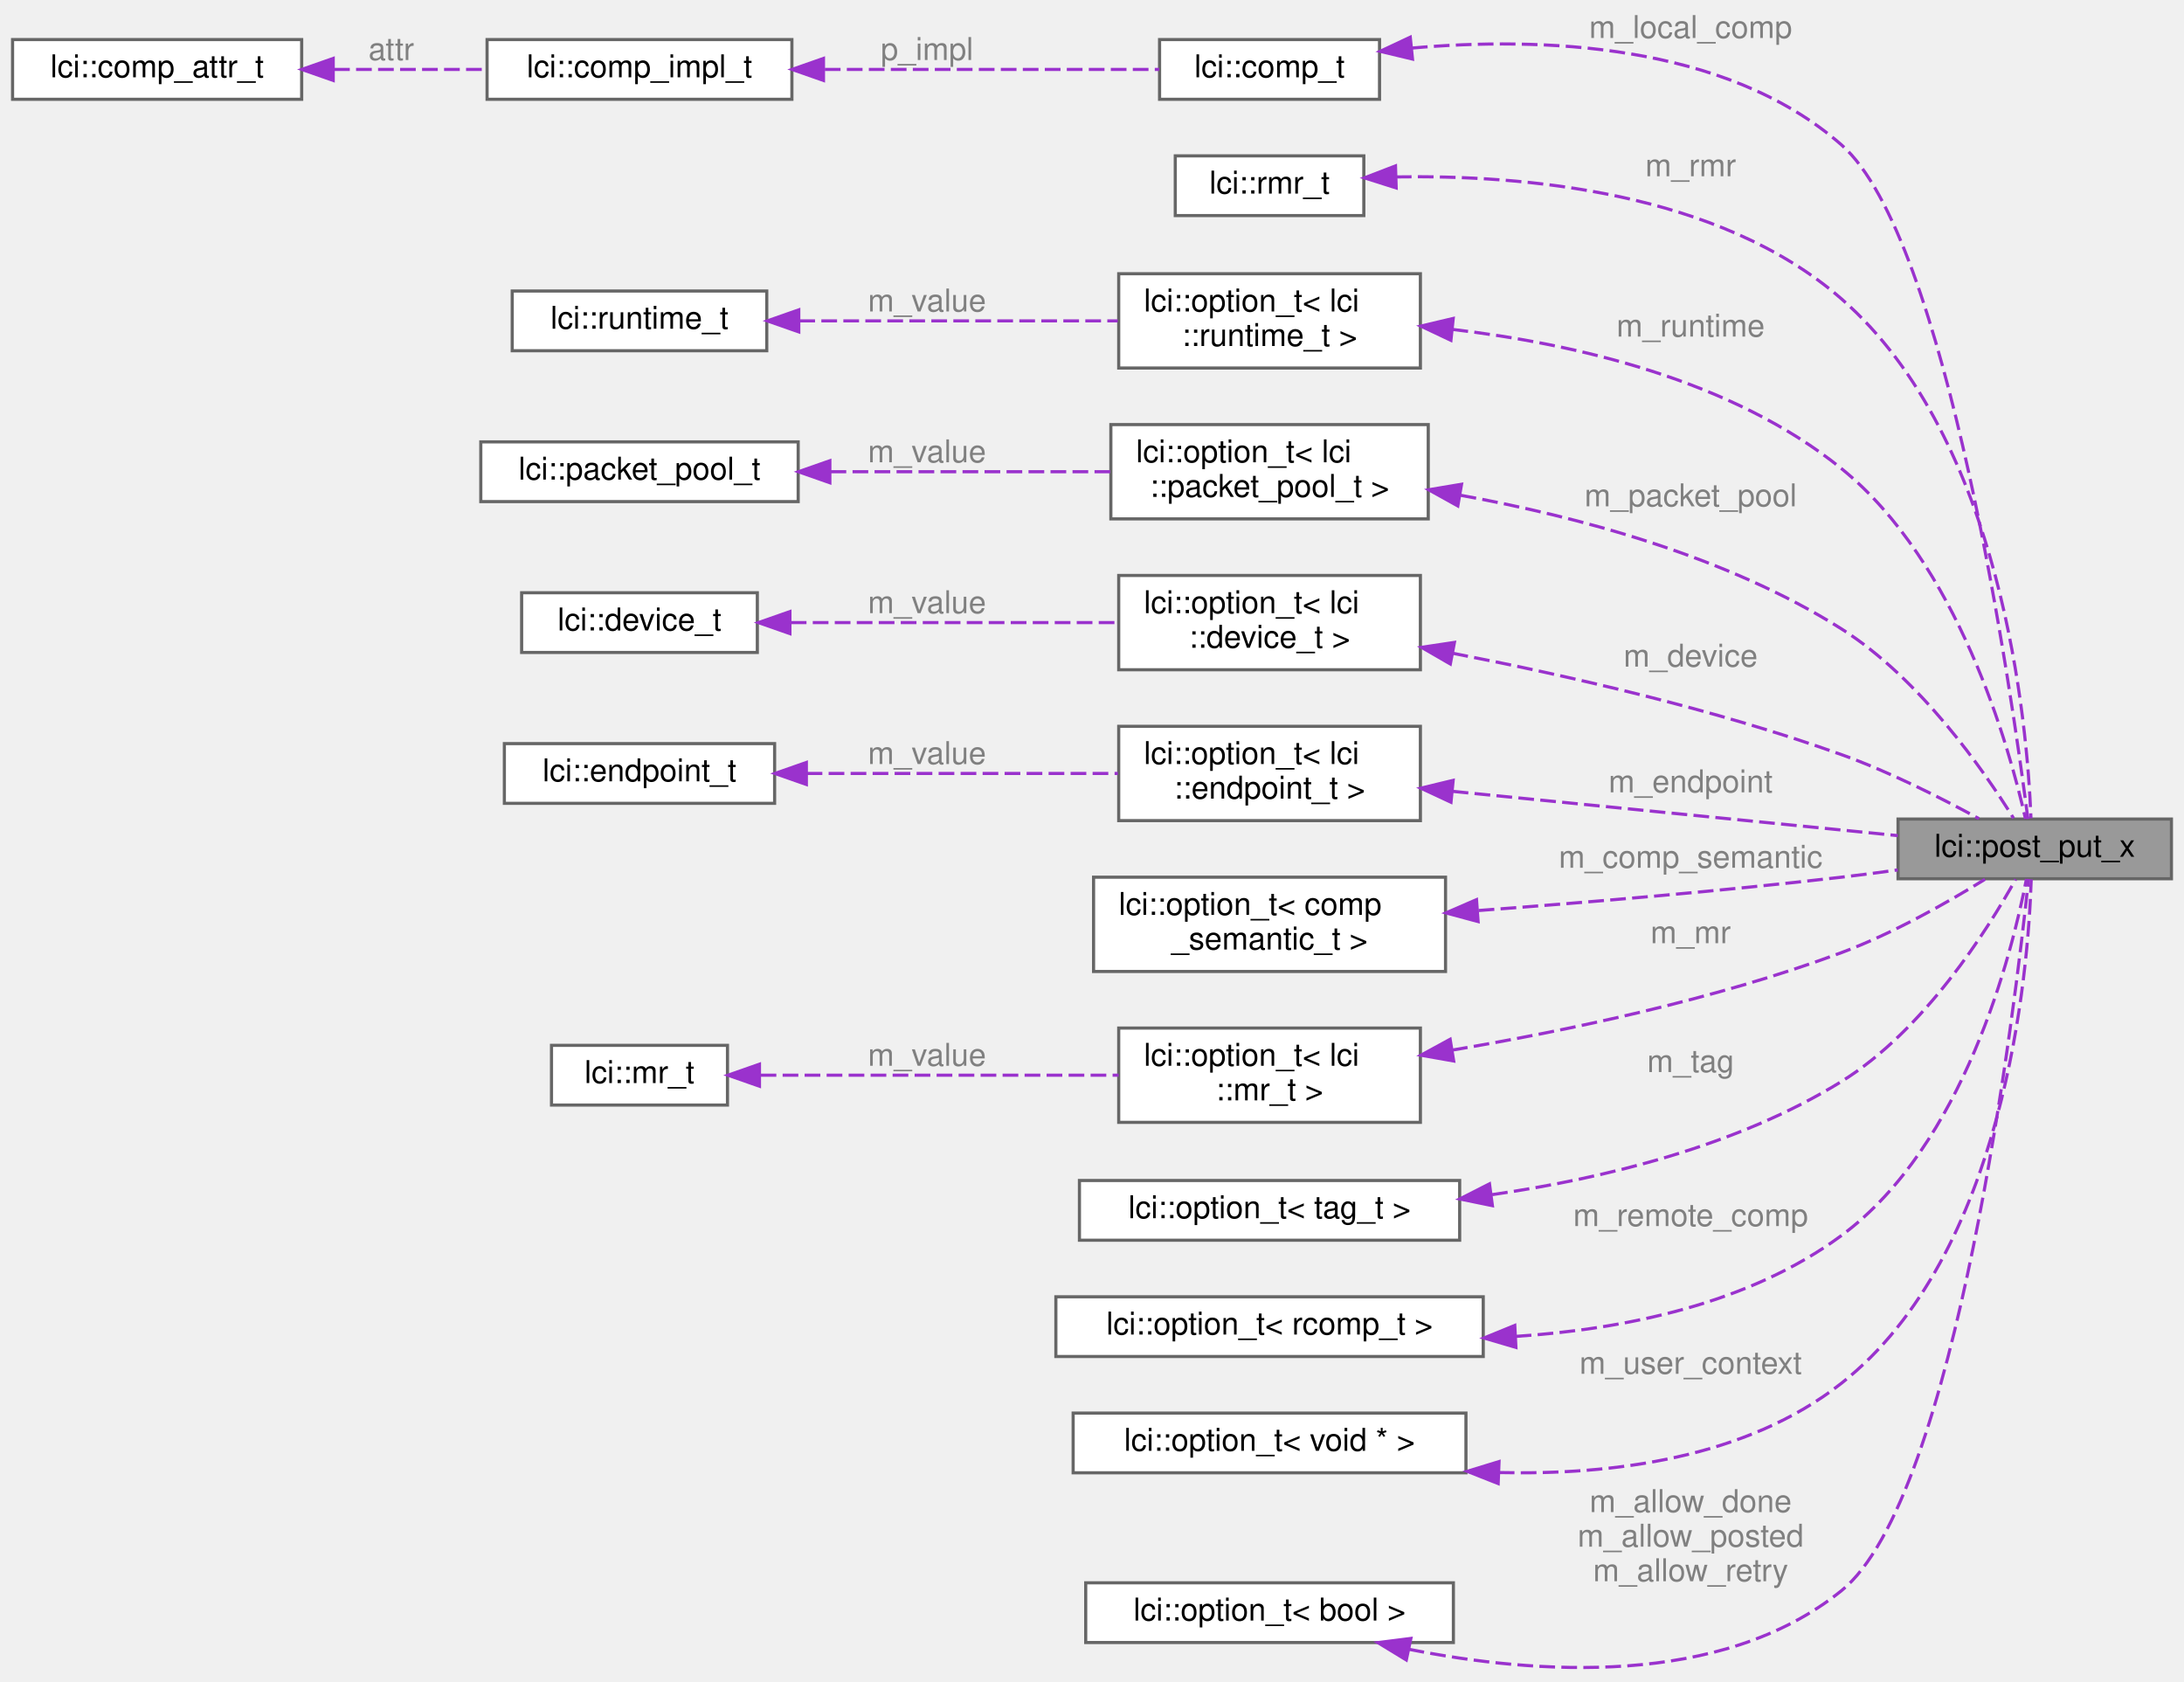
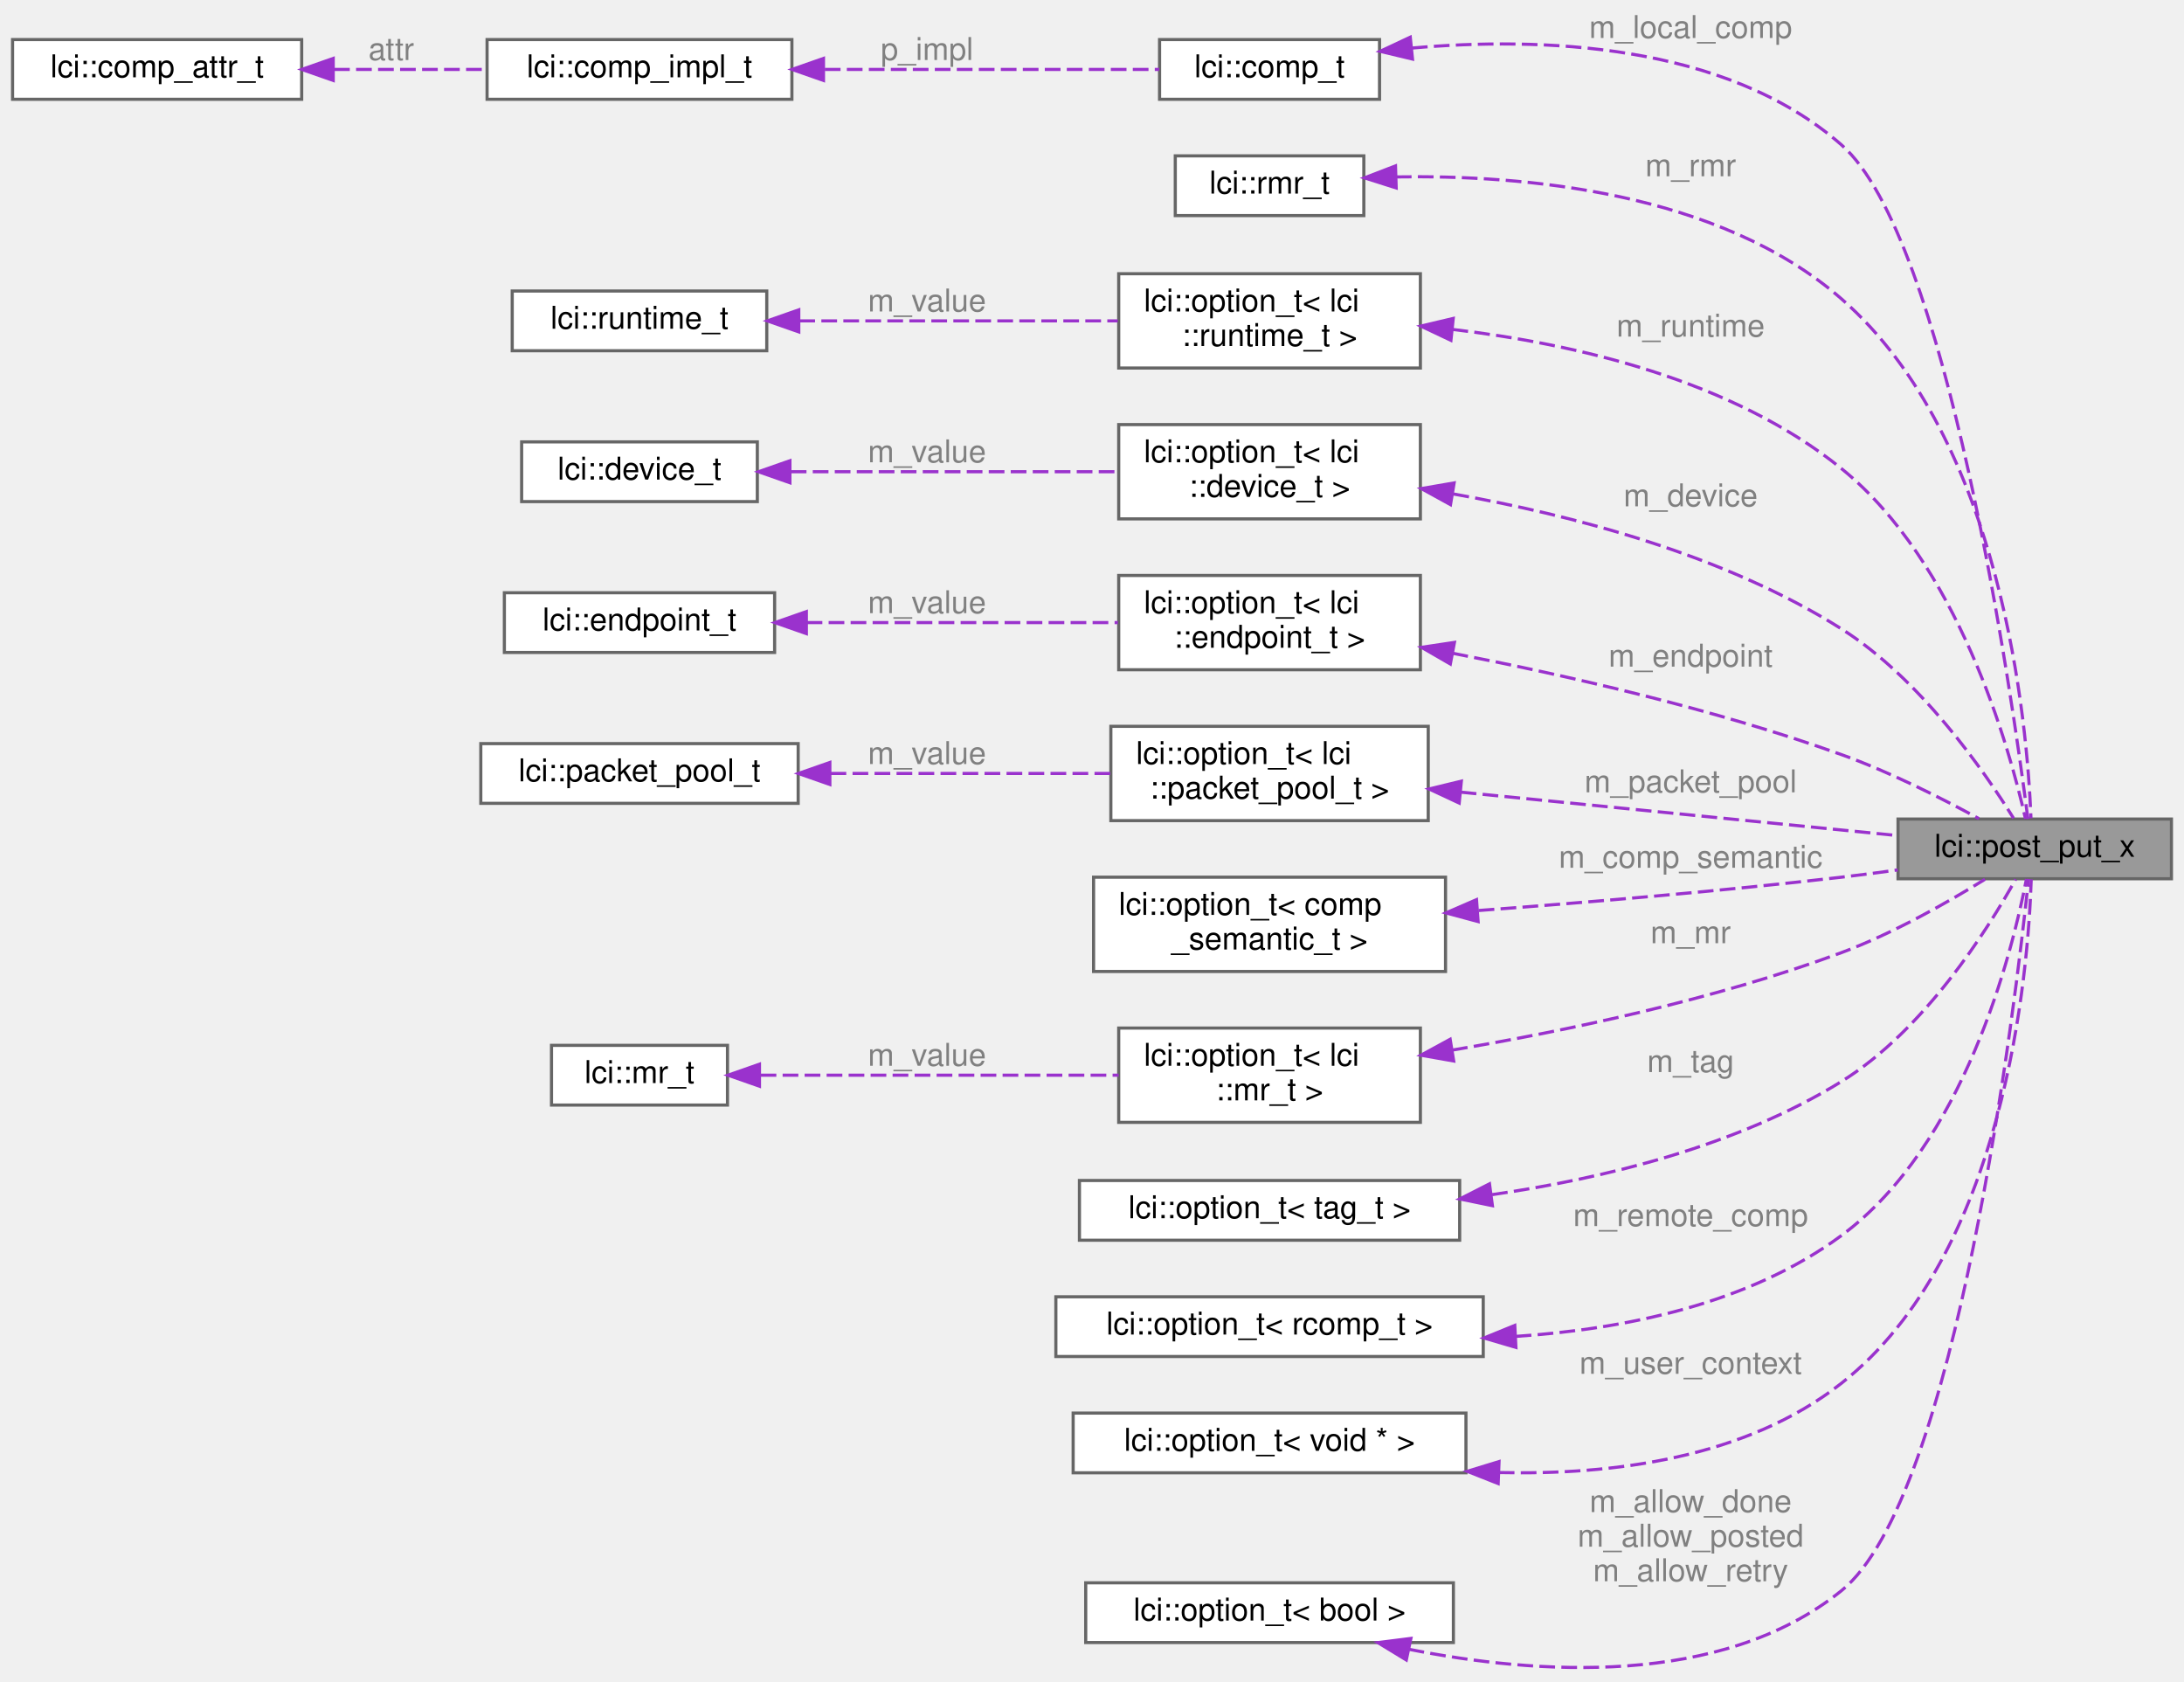
<svg xmlns="http://www.w3.org/2000/svg" xmlns:xlink="http://www.w3.org/1999/xlink" width="695pt" height="535pt" viewBox="0.00 0.00 695.00 534.82">
  <g id="graph0" class="graph" transform="scale(1 1) rotate(0) translate(4 530.82)">
    <g id="Node000001" class="node">
      <g id="a_Node000001">
        <a xlink:title="The actual implementation for post_put.">
          <polygon fill="#999999" stroke="#666666" points="687,-270.32 600,-270.32 600,-251.32 687,-251.32 687,-270.32" />
          <text text-anchor="middle" x="643.5" y="-258.32" font-family="Helvetica,sans-Serif" font-size="10.00">lci::post_put_x</text>
        </a>
      </g>
    </g>
    <g id="Node000002" class="node">
      <g id="a_Node000002">
        <a xlink:href="../../d1/da7/classlci_1_1comp__t.html" target="_top" xlink:title="The actual implementation for RESOURCE comp.">
          <polygon fill="white" stroke="#666666" points="435,-518.32 365,-518.32 365,-499.32 435,-499.32 435,-518.32" />
          <text text-anchor="middle" x="400" y="-506.32" font-family="Helvetica,sans-Serif" font-size="10.00">lci::comp_t</text>
        </a>
      </g>
    </g>
    <g id="edge1_Node000001_Node000002" class="edge">
      <g id="a_edge1_Node000001_Node000002">
        <a xlink:title=" ">
          <path fill="none" stroke="#9a32cd" stroke-dasharray="5,2" d="M445.31,-515.62C485.78,-519.19 544.82,-517.39 582,-484.82 615.56,-455.42 636.34,-309.2 641.33,-270.33" />
          <polygon fill="#9a32cd" stroke="#9a32cd" points="445.49,-512.12 435.19,-514.58 444.78,-519.08 445.49,-512.12" />
        </a>
      </g>
      <text text-anchor="middle" x="534" y="-518.82" font-family="Helvetica,sans-Serif" font-size="10.00" fill="grey"> m_local_comp</text>
    </g>
    <g id="Node000003" class="node">
      <g id="a_Node000003">
        <a xlink:href="../../d9/d97/classlci_1_1comp__impl__t.html" target="_top" xlink:title="Completion object implementation base type.">
          <polygon fill="white" stroke="#666666" points="248,-518.32 151,-518.32 151,-499.32 248,-499.32 248,-518.32" />
          <text text-anchor="middle" x="199.5" y="-506.32" font-family="Helvetica,sans-Serif" font-size="10.00">lci::comp_impl_t</text>
        </a>
      </g>
    </g>
    <g id="edge2_Node000002_Node000003" class="edge">
      <g id="a_edge2_Node000002_Node000003">
        <a xlink:title=" ">
          <path fill="none" stroke="#9a32cd" stroke-dasharray="5,2" d="M258.48,-508.82C293.03,-508.82 335.7,-508.82 364.89,-508.82" />
          <polygon fill="#9a32cd" stroke="#9a32cd" points="258.05,-505.32 248.05,-508.82 258.05,-512.32 258.05,-505.32" />
        </a>
      </g>
      <text text-anchor="middle" x="291" y="-511.82" font-family="Helvetica,sans-Serif" font-size="10.00" fill="grey"> p_impl</text>
    </g>
    <g id="Node000004" class="node">
      <g id="a_Node000004">
        <a xlink:href="../../dc/da6/structlci_1_1comp__attr__t.html" target="_top" xlink:title=" ">
          <polygon fill="white" stroke="#666666" points="92,-518.32 0,-518.32 0,-499.32 92,-499.32 92,-518.32" />
          <text text-anchor="middle" x="46" y="-506.32" font-family="Helvetica,sans-Serif" font-size="10.00">lci::comp_attr_t</text>
        </a>
      </g>
    </g>
    <g id="edge3_Node000003_Node000004" class="edge">
      <g id="a_edge3_Node000003_Node000004">
        <a xlink:title=" ">
          <path fill="none" stroke="#9a32cd" stroke-dasharray="5,2" d="M102.31,-508.82C118.28,-508.82 135.55,-508.82 151,-508.82" />
          <polygon fill="#9a32cd" stroke="#9a32cd" points="102.04,-505.32 92.04,-508.82 102.04,-512.32 102.04,-505.32" />
        </a>
      </g>
      <text text-anchor="middle" x="120.5" y="-511.82" font-family="Helvetica,sans-Serif" font-size="10.00" fill="grey"> attr</text>
    </g>
    <g id="Node000005" class="node">
      <g id="a_Node000005">
        <a xlink:href="../../da/d8d/structlci_1_1rmr__t.html" target="_top" xlink:title="The type of remote memory region.">
          <polygon fill="white" stroke="#666666" points="430,-481.32 370,-481.32 370,-462.32 430,-462.32 430,-481.32" />
          <text text-anchor="middle" x="400" y="-469.32" font-family="Helvetica,sans-Serif" font-size="10.00">lci::rmr_t</text>
        </a>
      </g>
    </g>
    <g id="edge4_Node000001_Node000005" class="edge">
      <g id="a_edge4_Node000001_Node000005">
        <a xlink:title=" ">
          <path fill="none" stroke="#9a32cd" stroke-dasharray="5,2" d="M440.19,-474.62C480.51,-475.31 542.79,-470.01 582,-435.82 633.36,-391.03 641.15,-300.41 642.3,-270.58" />
          <polygon fill="#9a32cd" stroke="#9a32cd" points="440.3,-471.12 430.19,-474.32 440.08,-478.12 440.3,-471.12" />
        </a>
      </g>
      <text text-anchor="middle" x="534" y="-474.82" font-family="Helvetica,sans-Serif" font-size="10.00" fill="grey"> m_rmr</text>
    </g>
    <g id="Node000006" class="node">
      <g id="a_Node000006">
        <a xlink:href="../../db/d20/structlci_1_1option__t.html" target="_top" xlink:title=" ">
          <polygon fill="white" stroke="#666666" points="448,-443.82 352,-443.82 352,-413.82 448,-413.82 448,-443.82" />
          <text text-anchor="start" x="360" y="-431.82" font-family="Helvetica,sans-Serif" font-size="10.00">lci::option_t&lt; lci</text>
          <text text-anchor="middle" x="400" y="-420.82" font-family="Helvetica,sans-Serif" font-size="10.00">::runtime_t &gt;</text>
        </a>
      </g>
    </g>
    <g id="edge5_Node000001_Node000006" class="edge">
      <g id="a_edge5_Node000001_Node000006">
        <a xlink:title=" ">
          <path fill="none" stroke="#9a32cd" stroke-dasharray="5,2" d="M458.21,-426.1C496.86,-421.57 547.02,-410.14 582,-381.82 619.05,-351.82 635.39,-293.31 640.56,-270.38" />
          <polygon fill="#9a32cd" stroke="#9a32cd" points="457.72,-422.63 448.14,-427.16 458.45,-429.59 457.72,-422.63" />
        </a>
      </g>
      <text text-anchor="middle" x="534" y="-423.82" font-family="Helvetica,sans-Serif" font-size="10.00" fill="grey"> m_runtime</text>
    </g>
    <g id="Node000007" class="node">
      <g id="a_Node000007">
        <a xlink:href="../../dc/d5c/classlci_1_1runtime__t.html" target="_top" xlink:title="The actual implementation for RESOURCE runtime.">
          <polygon fill="white" stroke="#666666" points="240,-438.32 159,-438.32 159,-419.32 240,-419.32 240,-438.32" />
          <text text-anchor="middle" x="199.5" y="-426.32" font-family="Helvetica,sans-Serif" font-size="10.00">lci::runtime_t</text>
        </a>
      </g>
    </g>
    <g id="edge6_Node000006_Node000007" class="edge">
      <g id="a_edge6_Node000006_Node000007">
        <a xlink:title=" ">
          <path fill="none" stroke="#9a32cd" stroke-dasharray="5,2" d="M250.37,-428.82C281.42,-428.82 321.13,-428.82 351.69,-428.82" />
          <polygon fill="#9a32cd" stroke="#9a32cd" points="250.19,-425.32 240.19,-428.82 250.19,-432.32 250.19,-425.32" />
        </a>
      </g>
      <text text-anchor="middle" x="291" y="-431.82" font-family="Helvetica,sans-Serif" font-size="10.00" fill="grey"> m_value</text>
    </g>
    <g id="Node000008" class="node">
      <g id="a_Node000008">
        <a xlink:href="../../db/d20/structlci_1_1option__t.html" target="_top" xlink:title=" ">
-           <polygon fill="white" stroke="#666666" points="450.5,-395.82 349.5,-395.82 349.5,-365.82 450.5,-365.82 450.5,-395.82" />
-           <text text-anchor="start" x="357.5" y="-383.82" font-family="Helvetica,sans-Serif" font-size="10.00">lci::option_t&lt; lci</text>
-           <text text-anchor="middle" x="400" y="-372.82" font-family="Helvetica,sans-Serif" font-size="10.00">::packet_pool_t &gt;</text>
+           <polygon fill="white" stroke="#666666" points="448,-395.82 352,-395.82 352,-365.82 448,-365.82 448,-395.82" />
+           <text text-anchor="start" x="360" y="-383.82" font-family="Helvetica,sans-Serif" font-size="10.00">lci::option_t&lt; lci</text>
+           <text text-anchor="middle" x="400" y="-372.82" font-family="Helvetica,sans-Serif" font-size="10.00">::device_t &gt;</text>
        </a>
      </g>
    </g>
    <g id="edge7_Node000001_Node000008" class="edge">
      <g id="a_edge7_Node000001_Node000008">
        <a xlink:title=" ">
-           <path fill="none" stroke="#9a32cd" stroke-dasharray="5,2" d="M460.82,-373.33C497.93,-366.58 545.35,-353.99 582,-330.82 606.98,-315.03 627.31,-285.78 636.76,-270.57" />
-           <polygon fill="#9a32cd" stroke="#9a32cd" points="459.91,-369.94 450.65,-375.08 461.1,-376.84 459.91,-369.94" />
-         </a>
-       </g>
-       <text text-anchor="middle" x="534" y="-369.82" font-family="Helvetica,sans-Serif" font-size="10.00" fill="grey"> m_packet_pool</text>
+           <path fill="none" stroke="#9a32cd" stroke-dasharray="5,2" d="M458.54,-373.74C495.97,-367.1 544.6,-354.47 582,-330.82 606.98,-315.03 627.31,-285.78 636.76,-270.57" />
+           <polygon fill="#9a32cd" stroke="#9a32cd" points="457.58,-370.35 448.3,-375.46 458.74,-377.26 457.58,-370.35" />
+         </a>
+       </g>
+       <text text-anchor="middle" x="534" y="-369.82" font-family="Helvetica,sans-Serif" font-size="10.00" fill="grey"> m_device</text>
    </g>
    <g id="Node000009" class="node">
      <g id="a_Node000009">
-         <a xlink:href="../../db/dec/classlci_1_1packet__pool__t.html" target="_top" xlink:title="The actual implementation for RESOURCE packet_pool.">
-           <polygon fill="white" stroke="#666666" points="250,-390.32 149,-390.32 149,-371.32 250,-371.32 250,-390.32" />
-           <text text-anchor="middle" x="199.5" y="-378.32" font-family="Helvetica,sans-Serif" font-size="10.00">lci::packet_pool_t</text>
+         <a xlink:href="../../d6/d66/classlci_1_1device__t.html" target="_top" xlink:title="The actual implementation for RESOURCE device.">
+           <polygon fill="white" stroke="#666666" points="237,-390.32 162,-390.32 162,-371.32 237,-371.32 237,-390.32" />
+           <text text-anchor="middle" x="199.5" y="-378.32" font-family="Helvetica,sans-Serif" font-size="10.00">lci::device_t</text>
        </a>
      </g>
    </g>
    <g id="edge8_Node000008_Node000009" class="edge">
      <g id="a_edge8_Node000008_Node000009">
        <a xlink:title=" ">
-           <path fill="none" stroke="#9a32cd" stroke-dasharray="5,2" d="M260.3,-380.82C288.75,-380.82 322.36,-380.82 349.37,-380.82" />
-           <polygon fill="#9a32cd" stroke="#9a32cd" points="260.08,-377.32 250.08,-380.82 260.08,-384.32 260.08,-377.32" />
+           <path fill="none" stroke="#9a32cd" stroke-dasharray="5,2" d="M247.64,-380.82C279.1,-380.82 320.32,-380.82 351.8,-380.82" />
+           <polygon fill="#9a32cd" stroke="#9a32cd" points="247.37,-377.32 237.37,-380.82 247.37,-384.32 247.37,-377.32" />
        </a>
      </g>
      <text text-anchor="middle" x="291" y="-383.82" font-family="Helvetica,sans-Serif" font-size="10.00" fill="grey"> m_value</text>
    </g>
    <g id="Node000010" class="node">
      <g id="a_Node000010">
        <a xlink:href="../../db/d20/structlci_1_1option__t.html" target="_top" xlink:title=" ">
          <polygon fill="white" stroke="#666666" points="448,-347.82 352,-347.82 352,-317.82 448,-317.82 448,-347.82" />
          <text text-anchor="start" x="360" y="-335.82" font-family="Helvetica,sans-Serif" font-size="10.00">lci::option_t&lt; lci</text>
-           <text text-anchor="middle" x="400" y="-324.82" font-family="Helvetica,sans-Serif" font-size="10.00">::device_t &gt;</text>
+           <text text-anchor="middle" x="400" y="-324.82" font-family="Helvetica,sans-Serif" font-size="10.00">::endpoint_t &gt;</text>
        </a>
      </g>
    </g>
    <g id="edge9_Node000001_Node000010" class="edge">
      <g id="a_edge9_Node000001_Node000010">
        <a xlink:title=" ">
          <path fill="none" stroke="#9a32cd" stroke-dasharray="5,2" d="M458.23,-323.08C494.34,-316.07 541.61,-305.3 582,-290.82 597.34,-285.32 613.86,-276.95 625.75,-270.45" />
          <polygon fill="#9a32cd" stroke="#9a32cd" points="457.53,-319.65 448.36,-324.95 458.84,-326.52 457.53,-319.65" />
        </a>
      </g>
-       <text text-anchor="middle" x="534" y="-318.82" font-family="Helvetica,sans-Serif" font-size="10.00" fill="grey"> m_device</text>
+       <text text-anchor="middle" x="534" y="-318.82" font-family="Helvetica,sans-Serif" font-size="10.00" fill="grey"> m_endpoint</text>
    </g>
    <g id="Node000011" class="node">
      <g id="a_Node000011">
-         <a xlink:href="../../d6/d66/classlci_1_1device__t.html" target="_top" xlink:title="The actual implementation for RESOURCE device.">
-           <polygon fill="white" stroke="#666666" points="237,-342.32 162,-342.32 162,-323.32 237,-323.32 237,-342.32" />
-           <text text-anchor="middle" x="199.5" y="-330.32" font-family="Helvetica,sans-Serif" font-size="10.00">lci::device_t</text>
+         <a xlink:href="../../de/d1b/classlci_1_1endpoint__t.html" target="_top" xlink:title="The actual implementation for RESOURCE endpoint.">
+           <polygon fill="white" stroke="#666666" points="242.5,-342.32 156.5,-342.32 156.5,-323.32 242.5,-323.32 242.5,-342.32" />
+           <text text-anchor="middle" x="199.5" y="-330.32" font-family="Helvetica,sans-Serif" font-size="10.00">lci::endpoint_t</text>
        </a>
      </g>
    </g>
    <g id="edge10_Node000010_Node000011" class="edge">
      <g id="a_edge10_Node000010_Node000011">
        <a xlink:title=" ">
-           <path fill="none" stroke="#9a32cd" stroke-dasharray="5,2" d="M247.64,-332.82C279.1,-332.82 320.32,-332.82 351.8,-332.82" />
-           <polygon fill="#9a32cd" stroke="#9a32cd" points="247.37,-329.32 237.37,-332.82 247.37,-336.32 247.37,-329.32" />
+           <path fill="none" stroke="#9a32cd" stroke-dasharray="5,2" d="M252.69,-332.82C283.4,-332.82 321.93,-332.82 351.75,-332.82" />
+           <polygon fill="#9a32cd" stroke="#9a32cd" points="252.6,-329.32 242.6,-332.82 252.6,-336.32 252.6,-329.32" />
        </a>
      </g>
      <text text-anchor="middle" x="291" y="-335.82" font-family="Helvetica,sans-Serif" font-size="10.00" fill="grey"> m_value</text>
    </g>
    <g id="Node000012" class="node">
      <g id="a_Node000012">
        <a xlink:href="../../db/d20/structlci_1_1option__t.html" target="_top" xlink:title=" ">
-           <polygon fill="white" stroke="#666666" points="448,-299.82 352,-299.82 352,-269.82 448,-269.82 448,-299.82" />
-           <text text-anchor="start" x="360" y="-287.82" font-family="Helvetica,sans-Serif" font-size="10.00">lci::option_t&lt; lci</text>
-           <text text-anchor="middle" x="400" y="-276.82" font-family="Helvetica,sans-Serif" font-size="10.00">::endpoint_t &gt;</text>
+           <polygon fill="white" stroke="#666666" points="450.5,-299.82 349.5,-299.82 349.5,-269.82 450.5,-269.82 450.5,-299.82" />
+           <text text-anchor="start" x="357.5" y="-287.82" font-family="Helvetica,sans-Serif" font-size="10.00">lci::option_t&lt; lci</text>
+           <text text-anchor="middle" x="400" y="-276.82" font-family="Helvetica,sans-Serif" font-size="10.00">::packet_pool_t &gt;</text>
        </a>
      </g>
    </g>
    <g id="edge11_Node000001_Node000012" class="edge">
      <g id="a_edge11_Node000001_Node000012">
        <a xlink:title=" ">
-           <path fill="none" stroke="#9a32cd" stroke-dasharray="5,2" d="M458.28,-279.13C501.75,-274.81 560.57,-268.96 599.93,-265.05" />
-           <polygon fill="#9a32cd" stroke="#9a32cd" points="457.74,-275.67 448.14,-280.14 458.43,-282.63 457.74,-275.67" />
-         </a>
-       </g>
-       <text text-anchor="middle" x="534" y="-278.82" font-family="Helvetica,sans-Serif" font-size="10.00" fill="grey"> m_endpoint</text>
+           <path fill="none" stroke="#9a32cd" stroke-dasharray="5,2" d="M460.83,-278.88C503.94,-274.59 561.09,-268.91 599.68,-265.08" />
+           <polygon fill="#9a32cd" stroke="#9a32cd" points="460.35,-275.41 450.75,-279.88 461.04,-282.37 460.35,-275.41" />
+         </a>
+       </g>
+       <text text-anchor="middle" x="534" y="-278.82" font-family="Helvetica,sans-Serif" font-size="10.00" fill="grey"> m_packet_pool</text>
    </g>
    <g id="Node000013" class="node">
      <g id="a_Node000013">
-         <a xlink:href="../../de/d1b/classlci_1_1endpoint__t.html" target="_top" xlink:title="The actual implementation for RESOURCE endpoint.">
-           <polygon fill="white" stroke="#666666" points="242.5,-294.32 156.5,-294.32 156.5,-275.32 242.5,-275.32 242.5,-294.32" />
-           <text text-anchor="middle" x="199.5" y="-282.32" font-family="Helvetica,sans-Serif" font-size="10.00">lci::endpoint_t</text>
+         <a xlink:href="../../db/dec/classlci_1_1packet__pool__t.html" target="_top" xlink:title="The actual implementation for RESOURCE packet_pool.">
+           <polygon fill="white" stroke="#666666" points="250,-294.32 149,-294.32 149,-275.32 250,-275.32 250,-294.32" />
+           <text text-anchor="middle" x="199.5" y="-282.32" font-family="Helvetica,sans-Serif" font-size="10.00">lci::packet_pool_t</text>
        </a>
      </g>
    </g>
    <g id="edge12_Node000012_Node000013" class="edge">
      <g id="a_edge12_Node000012_Node000013">
        <a xlink:title=" ">
-           <path fill="none" stroke="#9a32cd" stroke-dasharray="5,2" d="M252.69,-284.82C283.4,-284.82 321.93,-284.82 351.75,-284.82" />
-           <polygon fill="#9a32cd" stroke="#9a32cd" points="252.6,-281.32 242.6,-284.82 252.6,-288.32 252.6,-281.32" />
+           <path fill="none" stroke="#9a32cd" stroke-dasharray="5,2" d="M260.3,-284.82C288.75,-284.82 322.36,-284.82 349.37,-284.82" />
+           <polygon fill="#9a32cd" stroke="#9a32cd" points="260.08,-281.32 250.08,-284.82 260.08,-288.32 260.08,-281.32" />
        </a>
      </g>
      <text text-anchor="middle" x="291" y="-287.82" font-family="Helvetica,sans-Serif" font-size="10.00" fill="grey"> m_value</text>
    </g>
    <g id="Node000014" class="node">
      <g id="a_Node000014">
        <a xlink:href="../../db/d20/structlci_1_1option__t.html" target="_top" xlink:title=" ">
          <polygon fill="white" stroke="#666666" points="456,-251.82 344,-251.82 344,-221.82 456,-221.82 456,-251.82" />
          <text text-anchor="start" x="352" y="-239.82" font-family="Helvetica,sans-Serif" font-size="10.00">lci::option_t&lt; comp</text>
          <text text-anchor="middle" x="400" y="-228.82" font-family="Helvetica,sans-Serif" font-size="10.00">_semantic_t &gt;</text>
        </a>
      </g>
    </g>
    <g id="edge13_Node000001_Node000014" class="edge">
      <g id="a_edge13_Node000001_Node000014">
        <a xlink:title=" ">
          <path fill="none" stroke="#9a32cd" stroke-dasharray="5,2" d="M466.54,-241.22C500.97,-243.79 543.82,-247.4 582,-251.82 587.8,-252.49 593.9,-253.29 599.91,-254.13" />
          <polygon fill="#9a32cd" stroke="#9a32cd" points="466.37,-237.7 456.14,-240.46 465.86,-244.68 466.37,-237.7" />
        </a>
      </g>
      <text text-anchor="middle" x="534" y="-254.82" font-family="Helvetica,sans-Serif" font-size="10.00" fill="grey"> m_comp_semantic</text>
    </g>
    <g id="Node000015" class="node">
      <g id="a_Node000015">
        <a xlink:href="../../db/d20/structlci_1_1option__t.html" target="_top" xlink:title=" ">
          <polygon fill="white" stroke="#666666" points="448,-203.82 352,-203.82 352,-173.82 448,-173.82 448,-203.82" />
          <text text-anchor="start" x="360" y="-191.82" font-family="Helvetica,sans-Serif" font-size="10.00">lci::option_t&lt; lci</text>
          <text text-anchor="middle" x="400" y="-180.82" font-family="Helvetica,sans-Serif" font-size="10.00">::mr_t &gt;</text>
        </a>
      </g>
    </g>
    <g id="edge14_Node000001_Node000015" class="edge">
      <g id="a_edge14_Node000001_Node000015">
        <a xlink:title=" ">
          <path fill="none" stroke="#9a32cd" stroke-dasharray="5,2" d="M458.08,-196.8C494.31,-202.92 541.79,-212.88 582,-227.82 598.37,-233.91 615.75,-243.78 627.66,-251.15" />
          <polygon fill="#9a32cd" stroke="#9a32cd" points="458.6,-193.34 448.17,-195.18 457.47,-200.25 458.6,-193.34" />
        </a>
      </g>
      <text text-anchor="middle" x="534" y="-230.82" font-family="Helvetica,sans-Serif" font-size="10.00" fill="grey"> m_mr</text>
    </g>
    <g id="Node000016" class="node">
      <g id="a_Node000016">
        <a xlink:href="../../d7/d1a/classlci_1_1mr__t.html" target="_top" xlink:title="The actual implementation for RESOURCE mr.">
          <polygon fill="white" stroke="#666666" points="227.5,-198.32 171.5,-198.32 171.5,-179.32 227.5,-179.32 227.5,-198.32" />
          <text text-anchor="middle" x="199.5" y="-186.32" font-family="Helvetica,sans-Serif" font-size="10.00">lci::mr_t</text>
        </a>
      </g>
    </g>
    <g id="edge15_Node000015_Node000016" class="edge">
      <g id="a_edge15_Node000015_Node000016">
        <a xlink:title=" ">
          <path fill="none" stroke="#9a32cd" stroke-dasharray="5,2" d="M238.05,-188.82C270.38,-188.82 317.17,-188.82 351.98,-188.82" />
          <polygon fill="#9a32cd" stroke="#9a32cd" points="237.68,-185.32 227.68,-188.82 237.68,-192.32 237.68,-185.32" />
        </a>
      </g>
      <text text-anchor="middle" x="291" y="-191.82" font-family="Helvetica,sans-Serif" font-size="10.00" fill="grey"> m_value</text>
    </g>
    <g id="Node000017" class="node">
      <g id="a_Node000017">
        <a xlink:href="../../db/d20/structlci_1_1option__t.html" target="_top" xlink:title=" ">
          <polygon fill="white" stroke="#666666" points="460.5,-155.32 339.5,-155.32 339.5,-136.32 460.5,-136.32 460.5,-155.32" />
          <text text-anchor="middle" x="400" y="-143.32" font-family="Helvetica,sans-Serif" font-size="10.00">lci::option_t&lt; tag_t &gt;</text>
        </a>
      </g>
    </g>
    <g id="edge16_Node000001_Node000017" class="edge">
      <g id="a_edge16_Node000001_Node000017">
        <a xlink:title=" ">
          <path fill="none" stroke="#9a32cd" stroke-dasharray="5,2" d="M470.82,-150.82C506.24,-155.94 548.71,-166.22 582,-186.82 608.39,-203.15 628.51,-235.11 637.43,-251.15" />
          <polygon fill="#9a32cd" stroke="#9a32cd" points="470.92,-147.31 460.54,-149.45 469.99,-154.25 470.92,-147.31" />
        </a>
      </g>
      <text text-anchor="middle" x="534" y="-189.82" font-family="Helvetica,sans-Serif" font-size="10.00" fill="grey"> m_tag</text>
    </g>
    <g id="Node000018" class="node">
      <g id="a_Node000018">
        <a xlink:href="../../db/d20/structlci_1_1option__t.html" target="_top" xlink:title=" ">
          <polygon fill="white" stroke="#666666" points="468,-118.32 332,-118.32 332,-99.32 468,-99.32 468,-118.32" />
          <text text-anchor="middle" x="400" y="-106.32" font-family="Helvetica,sans-Serif" font-size="10.00">lci::option_t&lt; rcomp_t &gt;</text>
        </a>
      </g>
    </g>
    <g id="edge17_Node000001_Node000018" class="edge">
      <g id="a_edge17_Node000001_Node000018">
        <a xlink:title=" ">
          <path fill="none" stroke="#9a32cd" stroke-dasharray="5,2" d="M478.33,-105.72C512.96,-108 552.53,-116.05 582,-137.82 621.05,-166.67 636.28,-227.65 640.86,-251.23" />
          <polygon fill="#9a32cd" stroke="#9a32cd" points="478.4,-102.22 468.23,-105.21 478.04,-109.21 478.4,-102.22" />
        </a>
      </g>
      <text text-anchor="middle" x="534" y="-140.82" font-family="Helvetica,sans-Serif" font-size="10.00" fill="grey"> m_remote_comp</text>
    </g>
    <g id="Node000019" class="node">
      <g id="a_Node000019">
        <a xlink:href="../../db/d20/structlci_1_1option__t.html" target="_top" xlink:title=" ">
          <polygon fill="white" stroke="#666666" points="462.5,-81.32 337.5,-81.32 337.5,-62.32 462.5,-62.32 462.5,-81.32" />
          <text text-anchor="middle" x="400" y="-69.32" font-family="Helvetica,sans-Serif" font-size="10.00">lci::option_t&lt; void * &gt;</text>
        </a>
      </g>
    </g>
    <g id="edge18_Node000001_Node000019" class="edge">
      <g id="a_edge18_Node000001_Node000019">
        <a xlink:title=" ">
          <path fill="none" stroke="#9a32cd" stroke-dasharray="5,2" d="M472.94,-62.4C509.16,-61.55 551.7,-66.98 582,-90.82 634.19,-131.89 641.43,-221.52 642.38,-251.12" />
          <polygon fill="#9a32cd" stroke="#9a32cd" points="472.75,-58.9 462.9,-62.79 473.03,-65.89 472.75,-58.9" />
        </a>
      </g>
      <text text-anchor="middle" x="534" y="-93.82" font-family="Helvetica,sans-Serif" font-size="10.00" fill="grey"> m_user_context</text>
    </g>
    <g id="Node000020" class="node">
      <g id="a_Node000020">
        <a xlink:href="../../db/d20/structlci_1_1option__t.html" target="_top" xlink:title=" ">
          <polygon fill="white" stroke="#666666" points="458.5,-27.32 341.5,-27.32 341.5,-8.32 458.5,-8.32 458.5,-27.32" />
          <text text-anchor="middle" x="400" y="-15.32" font-family="Helvetica,sans-Serif" font-size="10.00">lci::option_t&lt; bool &gt;</text>
        </a>
      </g>
    </g>
    <g id="edge19_Node000001_Node000020" class="edge">
      <g id="a_edge19_Node000001_Node000020">
        <a xlink:title=" ">
          <path fill="none" stroke="#9a32cd" stroke-dasharray="5,2" d="M444.25,-6.19C484.43,1.82 543.66,6.14 582,-24.82 618.61,-54.38 637.28,-210.83 641.54,-251.27" />
          <polygon fill="#9a32cd" stroke="#9a32cd" points="443.52,-2.77 434.47,-8.29 444.98,-9.62 443.52,-2.77" />
        </a>
      </g>
      <text text-anchor="middle" x="534" y="-49.82" font-family="Helvetica,sans-Serif" font-size="10.00" fill="grey"> m_allow_done</text>
      <text text-anchor="middle" x="534" y="-38.82" font-family="Helvetica,sans-Serif" font-size="10.00" fill="grey">m_allow_posted</text>
      <text text-anchor="middle" x="534" y="-27.82" font-family="Helvetica,sans-Serif" font-size="10.00" fill="grey">m_allow_retry</text>
    </g>
  </g>
</svg>
